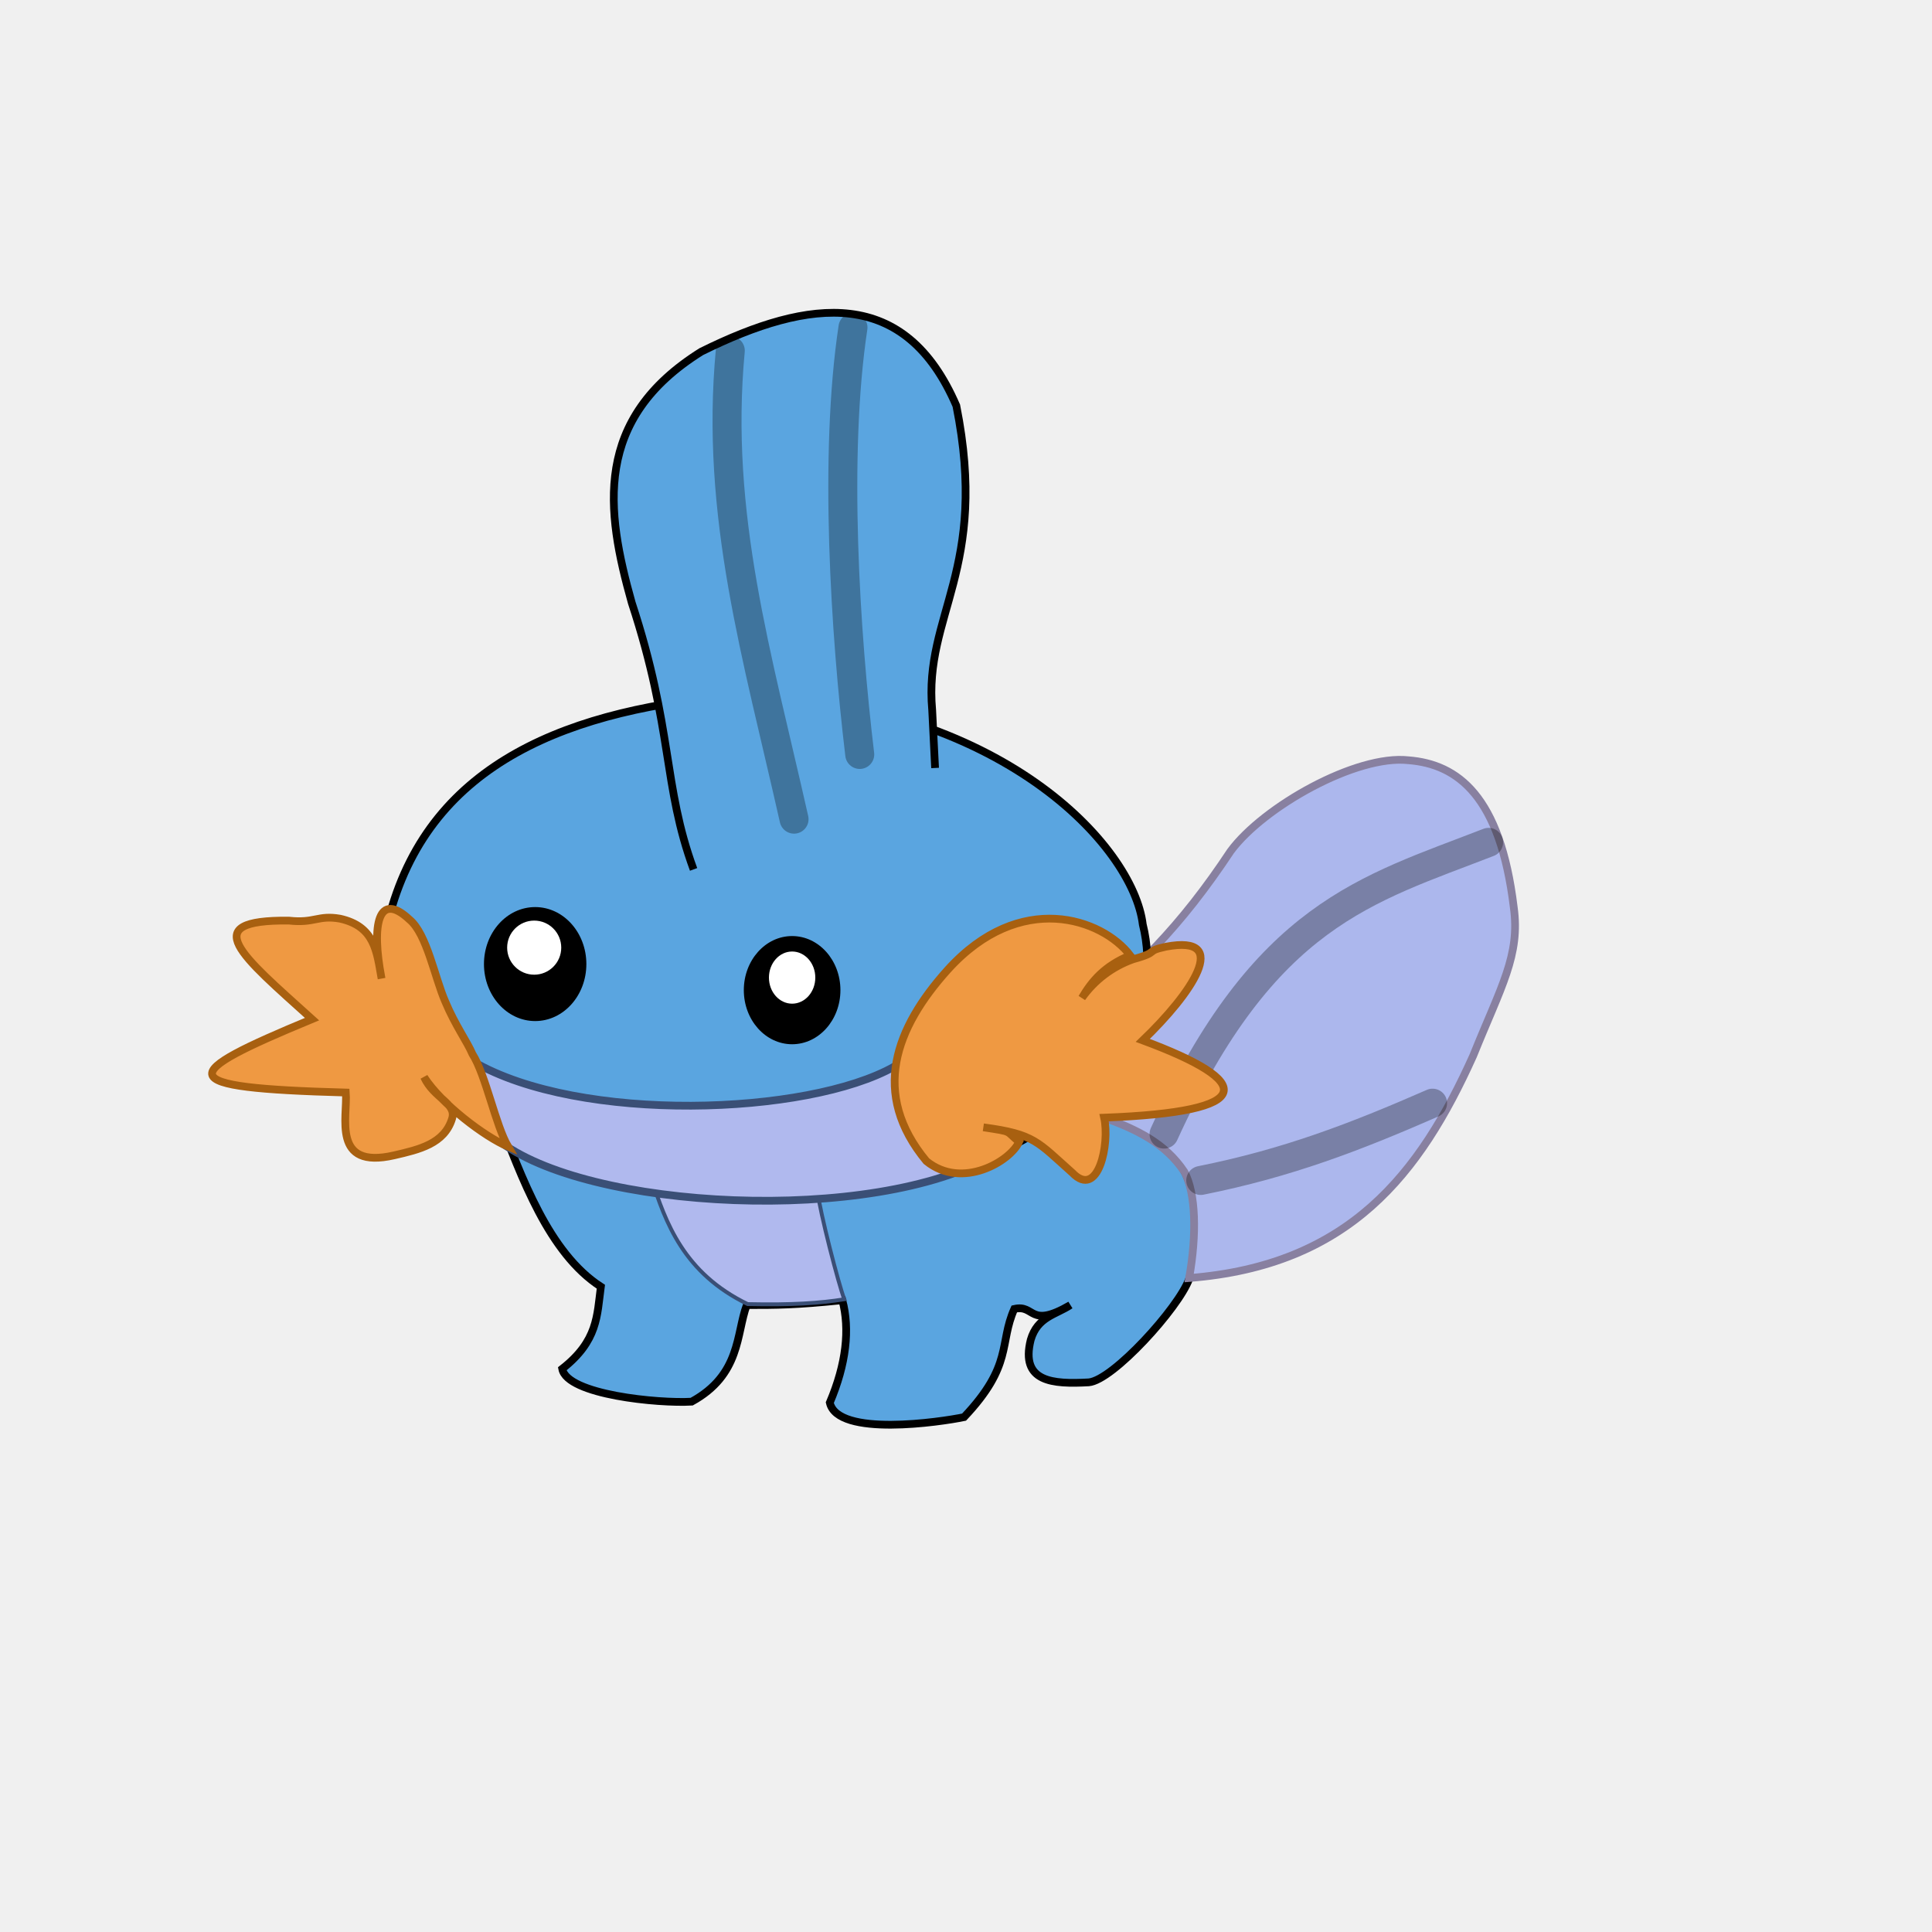
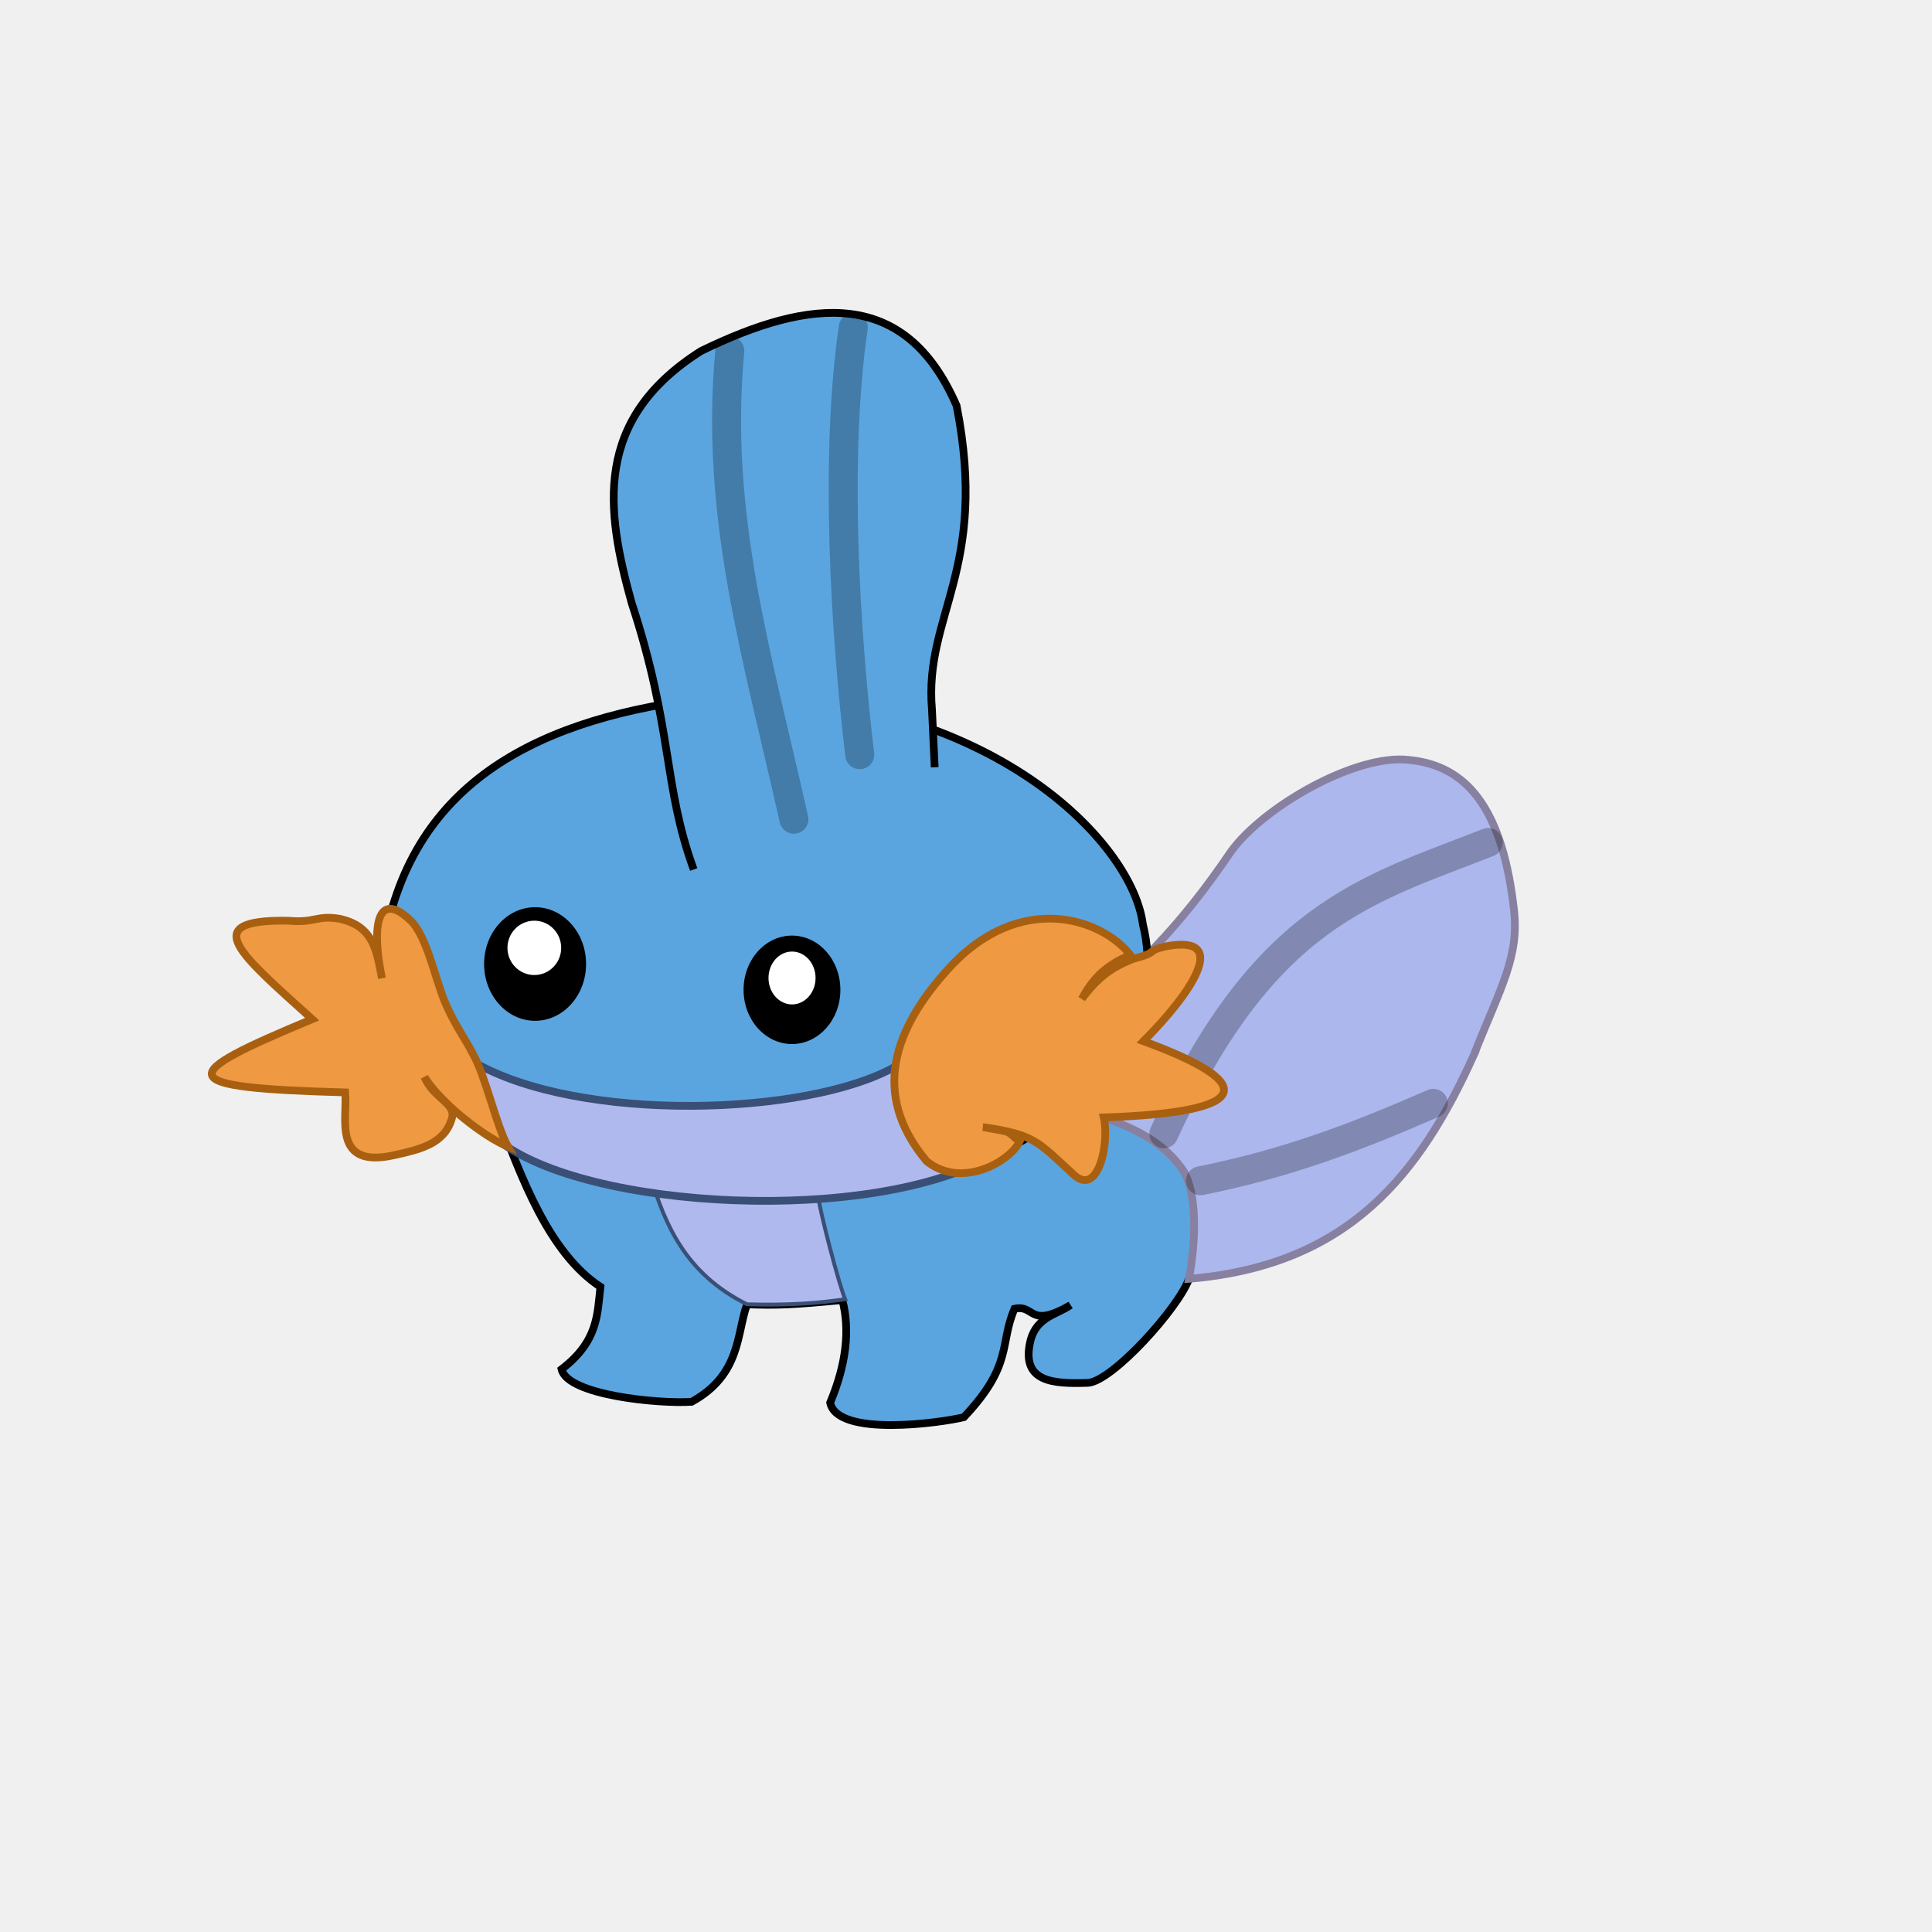
- <svg xmlns="http://www.w3.org/2000/svg" viewBox="0 0 200 200" height="200mm" width="200mm">
-   <g transform="translate(0 -97)">
-     <path d="M51.5 212.4c2.5 6.5 5.3 14.3 10.7 17.8-.4 3-.3 5.6-4 8.5.5 2.7 10 3.6 13.4 3.4 5.1-2.8 4.6-7 5.7-10 3.1 0 5 0 9.9-.5.8 3 .4 6.6-1.3 10.6.8 3.6 11.5 2 13.9 1.5 5.1-5.4 3.6-7.6 5.2-11.2 2.2-.5 1.5 2.1 5.8-.4-1.5 1-3.4 1.2-4.1 3.6-1.1 4.4 2.3 4.6 6 4.4 2.5-.2 9.3-7.7 10.4-10.7 1.1-3.1 1.2-10.2-1.6-12.6-1.5-4.5-3.4-6.3-7-9.4z" fill="#5aa5e0" stroke="#000" stroke-width=".8" />
-     <path d="M67.4 218.9c1.5 4.7 3.4 9.9 10 13.1 4.6.1 7.5-.1 10-.5-.6-1.6-2.5-8.9-2.8-11.3-6.4.3-11.9 0-17.2-1.3z" fill="#b0b9ee" stroke="#3a4f76" stroke-width=".4" />
-     <path d="M152.5 206.3c-5.5 12.2-12.8 21.7-29.4 23 .8-4.5.7-8.8-.5-11-2-3-5-4.4-8.3-5.6-2.4-1-5.4-8.2-4-9.4 7.2-5.6 12-10.5 17.1-18.2 3.4-4.6 13-10 18.4-9.4 5.1.4 9.5 3.7 10.9 15.2.7 5-1.3 8.2-4.2 15.4z" fill="#acb7ed" stroke="#8880a0" stroke-width=".8" />
-     <path d="M124.3 219.2c9-1.8 16-4.5 24-8M120.5 214.4c10.4-22.8 21-25.3 33.6-30.2" fill="none" stroke="#000" stroke-width="3" stroke-linecap="round" stroke-opacity=".3" />
-     <path d="M40.4 191.5c4.3-15.5 18.4-21.2 36.7-22.6 26.4.8 40.2 15.6 41.2 23.8 2 8-2 19-18.9 25.3a79.2 79.2 0 0 1-45.7-1.9c-10-5-16.3-15.2-13.3-24.6z" fill="#5aa5e0" stroke="#000" stroke-width=".8" />
-     <path d="M71.8 187c-3.2-8.7-2.1-14.5-6.4-27.6-2.7-9.6-4-19 7.2-26 11.3-5.6 21.1-6.7 26.4 5.6 3.4 17-3.4 21.6-2.5 31.5l.3 6" fill="#5aa5e0" stroke="#000" stroke-width=".8" />
-     <path d="M75.6 133.3c-1.6 17 2.8 31.6 6.6 48.5M88.3 130.9c-2 13.2-.8 31.7.7 44.2" fill="none" stroke="#000" stroke-width="3" stroke-linecap="round" stroke-opacity=".3" />
-     <path d="M50 213.5c1.5.4-1-6.6-1-6.6 11 6.4 34.6 5.6 43.6.5.2 2.4 4.8 8.4 7.8 10.4-14.4 6.2-44 3.8-50.4-4.3z" fill="#b0b9ee" stroke="#3a4f76" stroke-width=".8" />
-     <path d="M39.5 198.3c-1.1-5.7-.3-9.1 2.9-6.1 1.8 1.5 2.6 6 3.7 8.5 1 2.4 2.3 4.2 2.8 5.4 1.4 2.2 2.4 7.4 3.7 9.6-2.4-1-6.9-4.4-8.7-7.2 1 2.2 3.4 2.7 2.9 4.3-.8 2.6-3.4 3.2-6 3.8-6.5 1.5-4.8-4-5-6.5-18.2-.5-17.5-1.8-3.5-7.6-7.3-6.6-12-10.3-2.4-10.2 2.7.3 3-.6 5.3-.2 3.6.8 3.8 3.4 4.3 6.2zM101.8 213.7c5.3.7 5.6 1.5 9.2 4.7 2.7 2.8 3.9-3 3.3-5.7 16-.6 15.6-3.7 4-8 5-4.8 9.3-11 2.4-9.7-2.3.5-.5.5-3.4 1.3a11 11 0 0 0-5.3 4c1-1.7 2.3-3.3 5-4.4-2.9-3.8-11.4-6.8-18.9 1.5-5.4 6-8 12.8-2.2 19.8 3.7 3 8.7 0 9.6-2-1.5-1.2-.5-1-3.7-1.5z" fill="#ef9942" stroke="#a86010" stroke-width=".8" />
-     <ellipse ry="5.9" rx="5.3" cy="196.8" cx="55.4" />
-     <ellipse ry="2.8" rx="2.8" cy="195.1" cx="55.3" fill="#fff" />
-     <ellipse cx="82" cy="199.5" rx="5" ry="5.6" />
-     <ellipse cx="82" cy="198.2" rx="2.4" ry="2.7" fill="#fff" />
+ <svg xmlns="http://www.w3.org/2000/svg" id="svg8" version="1.1" viewBox="0 0 200 200" height="200mm" width="200mm">
+   <defs id="defs2" />
+   <g style="display:inline" transform="translate(0,-97)" id="layer1">
+     <path id="path937" d="m 51.523,212.425 c 2.428,6.427 5.292,14.272 10.632,17.787 -0.324,2.903 -0.241,5.631 -4.023,8.535 0.606,2.676 9.994,3.594 13.47,3.368 5.103,-2.816 4.636,-7.028 5.73,-10.093 3.076,0.125 4.923,0.036 9.868,-0.443 0.794,3.05 0.432,6.584 -1.262,10.629 0.749,3.591 11.5,2.081 13.845,1.497 5.128,-5.432 3.657,-7.566 5.238,-11.225 2.196,-0.458 1.43,2.139 5.8,-0.374 -1.474,1.009 -3.428,1.197 -4.116,3.555 -1.142,4.467 2.337,4.61 5.94,4.49 2.553,-0.202 9.337,-7.733 10.439,-10.766 1.124,-3.126 1.19,-10.152 -1.599,-12.62 -1.463,-4.483 -3.428,-6.238 -7.019,-9.341 z" style="display:inline;fill:#5aa5e0;fill-opacity:1;stroke:#000000;stroke-width:0.8;stroke-linecap:butt;stroke-linejoin:miter;stroke-miterlimit:4;stroke-dasharray:none;stroke-opacity:1" />
+     <path id="path940" d="m 67.352,218.9 c 1.5,4.72 3.492,9.897 9.98,13.121 4.619,0.126 7.532,-0.151 10.155,-0.524 -0.639,-1.567 -2.588,-8.886 -2.923,-11.297 -6.382,0.293 -11.822,-0.095 -17.212,-1.3 z" style="fill:#b0b9ee;fill-opacity:1;stroke:#3a4f76;stroke-width:0.4;stroke-linecap:butt;stroke-linejoin:miter;stroke-miterlimit:4;stroke-dasharray:none;stroke-opacity:1" />
+     <path id="path909" d="m 152.55,206.264 c -5.532,12.19 -12.82,21.726 -29.466,23.119 0.831,-4.633 0.717,-8.871 -0.515,-11.093 -1.963,-2.937 -4.938,-4.429 -8.305,-5.611 -2.39,-0.896 -5.349,-8.206 -4.009,-9.354 7.256,-5.657 11.992,-10.526 17.185,-18.188 3.359,-4.63 12.89,-10.092 18.361,-9.475 5.131,0.485 9.544,3.747 10.891,15.234 0.671,5.088 -1.316,8.22 -4.143,15.368 z" style="display:inline;fill:#acb7ed;fill-opacity:1;stroke:#8880a0;stroke-width:0.8;stroke-linecap:butt;stroke-linejoin:miter;stroke-miterlimit:4;stroke-dasharray:none;stroke-opacity:1" />
+     <path id="path933" d="m 124.274,219.231 c 9.005,-1.804 16.12,-4.524 24.101,-8.013" style="display:inline;fill:none;stroke:#000000;stroke-width:3;stroke-linecap:round;stroke-linejoin:miter;stroke-miterlimit:4;stroke-dasharray:none;stroke-opacity:0.251" />
+     <path id="path931" d="m 120.481,214.362 c 10.432,-22.761 21.047,-25.232 33.577,-30.149" style="display:inline;fill:none;stroke:#000000;stroke-width:3;stroke-linecap:round;stroke-linejoin:miter;stroke-miterlimit:4;stroke-dasharray:none;stroke-opacity:0.252" />
+     <path id="path877" d="m 40.443,191.545 c 4.259,-15.522 18.347,-21.215 36.664,-22.679 26.41,0.851 40.173,15.634 41.199,23.812 2.043,8.015 -1.915,19.037 -18.899,25.324 -14.782,3.54 -29.947,3.63 -45.735,-1.89 -10.041,-5.055 -16.239,-15.238 -13.229,-24.568 z" style="display:inline;fill:#5aa5e0;fill-opacity:1;stroke:#000000;stroke-width:0.8;stroke-linecap:butt;stroke-linejoin:miter;stroke-miterlimit:4;stroke-dasharray:none;stroke-opacity:1" />
+     <path id="path879" d="m 71.815,187.009 c -3.198,-8.745 -2.122,-14.475 -6.426,-27.592 -2.663,-9.597 -4.042,-18.964 7.182,-26.08 11.324,-5.521 21.146,-6.595 26.458,5.67 3.335,17.04 -3.4,21.608 -2.551,31.467 l 0.283,5.953" style="display:inline;fill:#5aa5e0;fill-opacity:1;stroke:#000000;stroke-width:0.8;stroke-linecap:butt;stroke-linejoin:miter;stroke-miterlimit:4;stroke-dasharray:none;stroke-opacity:1" />
+     <path id="path881" d="m 75.551,133.337 c -1.6,17.001 2.845,31.558 6.634,48.47" style="display:inline;fill:none;stroke:#000000;stroke-width:3;stroke-linecap:round;stroke-linejoin:miter;stroke-miterlimit:4;stroke-dasharray:none;stroke-opacity:0.251" />
+     <path id="path883" d="m 88.333,130.892 c -1.956,13.205 -0.842,31.671 0.668,44.233" style="display:inline;fill:none;stroke:#000000;stroke-width:3;stroke-linecap:round;stroke-linejoin:miter;stroke-miterlimit:4;stroke-dasharray:none;stroke-opacity:0.251" />
+     <path id="path906" d="m 50.031,213.533 c 1.457,0.387 -1.036,-6.622 -1.036,-6.622 10.923,6.378 34.592,5.628 43.638,0.529 0.201,2.389 4.783,8.316 7.79,10.362 -14.39,6.219 -43.99,3.805 -50.392,-4.269 z" style="display:inline;fill:#b0b9ee;fill-opacity:1;stroke:#3a4f76;stroke-width:0.8;stroke-linecap:butt;stroke-linejoin:miter;stroke-miterlimit:4;stroke-dasharray:none;stroke-opacity:1" />
+     <path id="path885" d="m 39.541,198.272 c -1.161,-5.65 -0.376,-9.076 2.846,-6.092 1.777,1.547 2.625,6.046 3.665,8.529 1.014,2.421 2.371,4.227 2.896,5.388 1.305,2.201 2.402,7.41 3.639,9.6 -2.359,-0.943 -6.89,-4.406 -8.643,-7.198 0.903,2.207 3.347,2.729 2.822,4.31 -0.764,2.624 -3.325,3.181 -5.908,3.762 -6.54,1.493 -4.866,-3.893 -5.12,-6.485 -18.183,-0.491 -17.47,-1.737 -3.421,-7.58 -7.306,-6.633 -12.065,-10.355 -2.439,-10.194 2.72,0.259 2.933,-0.603 5.274,-0.2 3.601,0.779 3.834,3.411 4.389,6.16 z" style="display:inline;fill:#ef9942;fill-opacity:1;stroke:#a86010;stroke-width:0.8;stroke-linecap:butt;stroke-linejoin:miter;stroke-miterlimit:4;stroke-dasharray:none;stroke-opacity:1" />
+     <path id="path890" d="m 101.775,213.687 c 5.344,0.76 5.661,1.518 9.209,4.756 2.666,2.746 3.894,-3.041 3.279,-5.764 16.006,-0.539 15.673,-3.669 4.114,-7.894 4.857,-4.866 9.186,-11.134 2.29,-9.815 -2.29,0.559 -0.464,0.533 -3.392,1.299 -2.245,0.892 -3.631,1.927 -5.28,4.125 0.968,-1.82 2.297,-3.433 5.02,-4.527 -2.889,-3.748 -11.449,-6.767 -18.911,1.503 -5.412,5.99 -8.093,12.784 -2.173,19.844 3.636,2.916 8.625,0.01 9.611,-2.024 -1.497,-1.237 -0.554,-0.919 -3.768,-1.503 z" style="display:inline;fill:#ef9942;fill-opacity:1;stroke:#a86010;stroke-width:0.8;stroke-linecap:butt;stroke-linejoin:miter;stroke-miterlimit:4;stroke-dasharray:none;stroke-opacity:1" />
+     <ellipse ry="5.88" rx="5.279" cy="196.793" cx="55.392" id="path892" style="display:inline;opacity:1;fill:#000000;fill-opacity:1;stroke:none;stroke-width:0.8;stroke-linecap:round;stroke-linejoin:round;stroke-miterlimit:4;stroke-dasharray:none;stroke-opacity:1" />
+     <ellipse ry="2.813" rx="2.781" cy="195.123" cx="55.313" id="path898" style="display:inline;opacity:1;fill:#ffffff;fill-opacity:1;stroke:none;stroke-width:0.8;stroke-linecap:round;stroke-linejoin:round;stroke-miterlimit:4;stroke-dasharray:none;stroke-opacity:1" />
+     <ellipse style="display:inline;opacity:1;fill:#000000;fill-opacity:1;stroke:none;stroke-width:0.762;stroke-linecap:round;stroke-linejoin:round;stroke-miterlimit:4;stroke-dasharray:none;stroke-opacity:1" id="ellipse902" cx="81.985" cy="199.465" rx="5.011" ry="5.613" />
+     <ellipse style="display:inline;opacity:1;fill:#ffffff;fill-opacity:1;stroke:none;stroke-width:0.794;stroke-linecap:round;stroke-linejoin:round;stroke-miterlimit:4;stroke-dasharray:none;stroke-opacity:1" id="ellipse904" cx="81.991" cy="198.241" rx="2.436" ry="2.736" />
  </g>
</svg>
